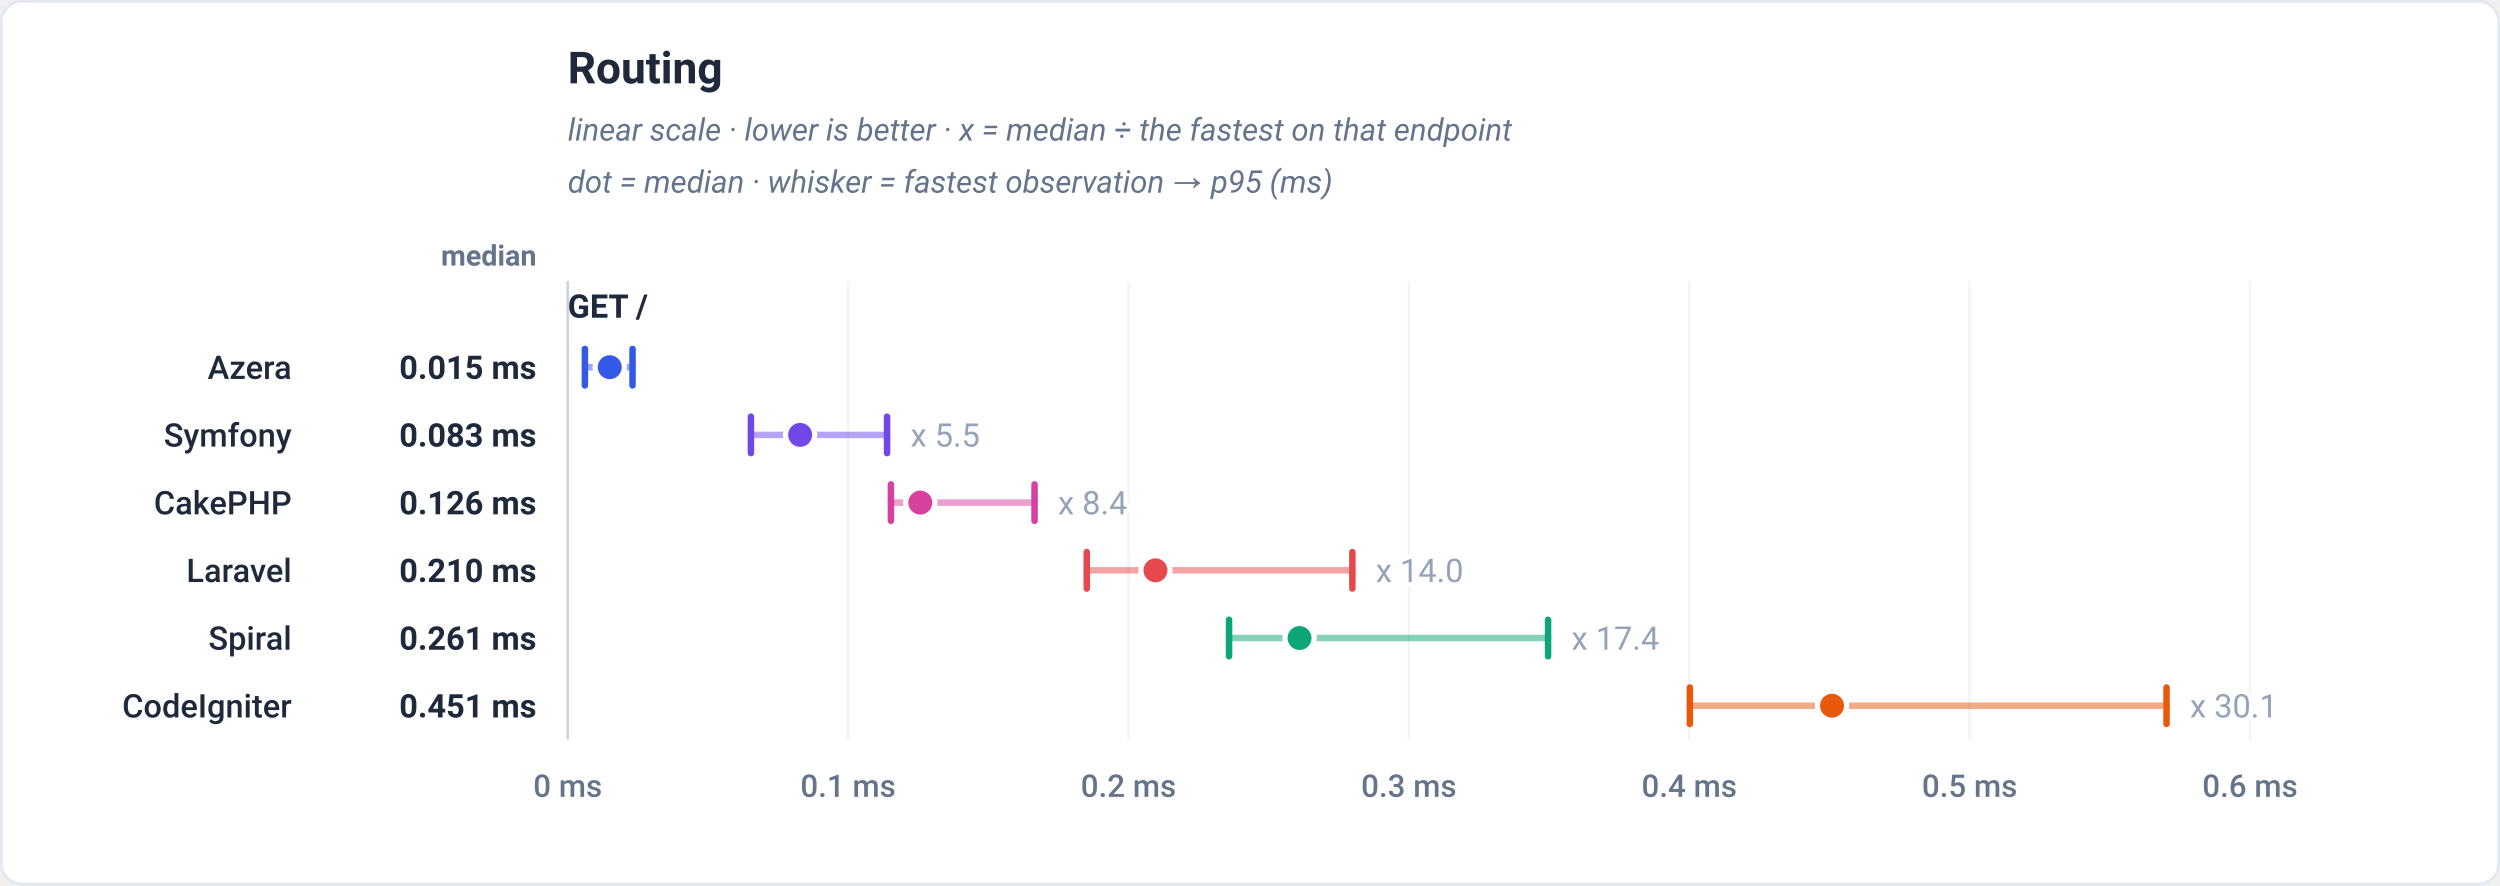
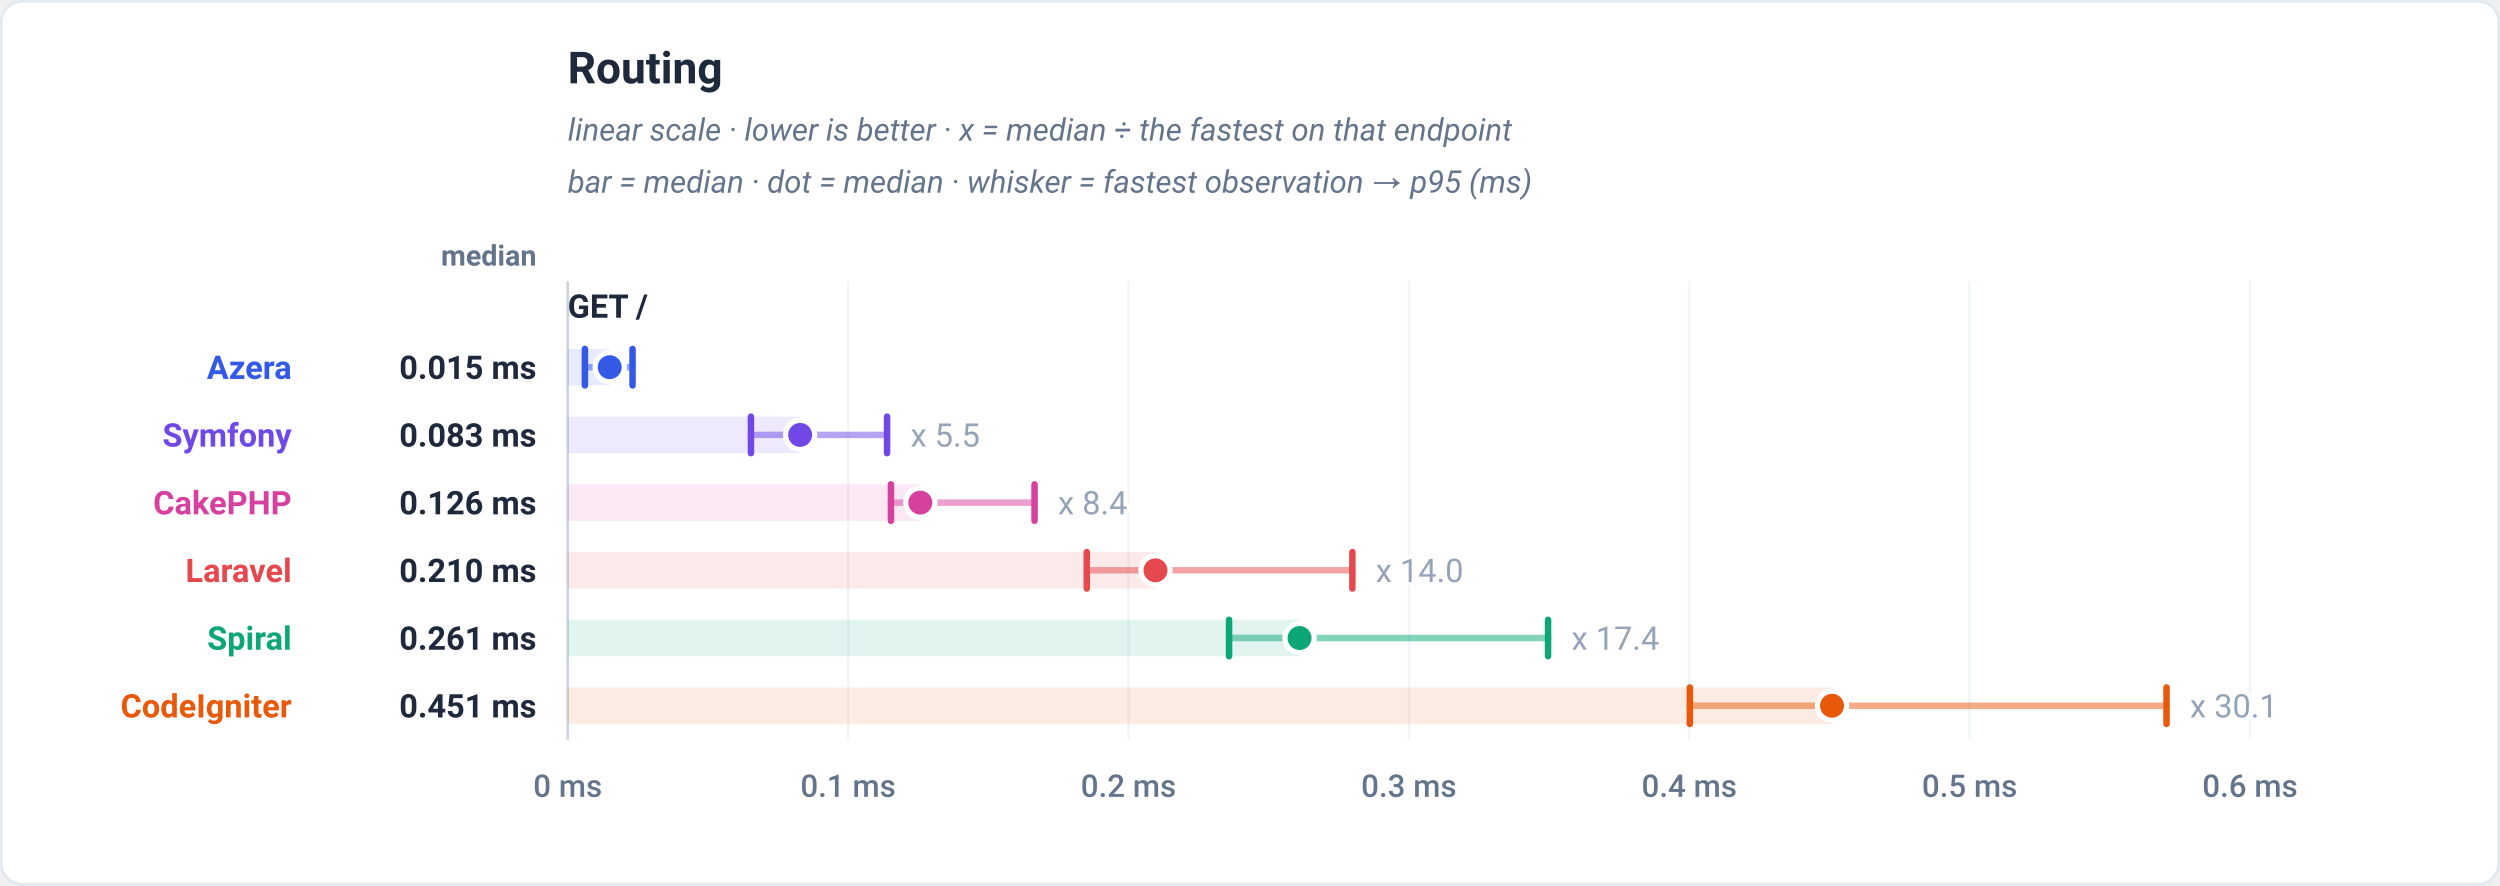
<svg xmlns="http://www.w3.org/2000/svg" viewBox="0 0 960 340" width="960" height="340" role="img" font-family="-apple-system,BlinkMacSystemFont,'Segoe UI',Roboto,Helvetica,Arial,sans-serif">
  <rect x="0.5" y="0.5" width="959" height="339" rx="8" fill="#ffffff" stroke="#e2e8f0" />
  <text x="218" y="32" font-family="-apple-system,BlinkMacSystemFont,'Segoe UI',Roboto,Helvetica,Arial,sans-serif" font-size="17" font-weight="700" fill="#1e293b" text-anchor="start">Routing</text>
  <text x="218" y="54" font-family="-apple-system,BlinkMacSystemFont,'Segoe UI',Roboto,Helvetica,Arial,sans-serif" font-size="12" font-weight="400" fill="#64748b" text-anchor="start" font-style="italic">linear scale · lower is better · x = median ÷ the fastest on that endpoint</text>
-   <text x="218" y="74" font-family="-apple-system,BlinkMacSystemFont,'Segoe UI',Roboto,Helvetica,Arial,sans-serif" font-size="12" font-weight="400" fill="#64748b" text-anchor="start" font-style="italic">dot = median · whisker = fastest observation → p95 (ms)</text>
+   <text x="218" y="74" font-family="-apple-system,BlinkMacSystemFont,'Segoe UI',Roboto,Helvetica,Arial,sans-serif" font-size="12" font-weight="400" fill="#64748b" text-anchor="start" font-style="italic">bar = median · dot = median · whisker = fastest observation → p95 (ms)</text>
  <text x="206" y="102" font-family="-apple-system,BlinkMacSystemFont,'Segoe UI',Roboto,Helvetica,Arial,sans-serif" font-size="11" font-weight="600" fill="#64748b" text-anchor="end">median</text>
  <line x1="218" y1="108" x2="218" y2="284" stroke="#f1f5f9" stroke-width="1" />
  <text x="218" y="306" font-family="-apple-system,BlinkMacSystemFont,'Segoe UI',Roboto,Helvetica,Arial,sans-serif" font-size="12" font-weight="500" fill="#64748b" text-anchor="middle">0 ms</text>
  <line x1="325.67" y1="108" x2="325.67" y2="284" stroke="#f1f5f9" stroke-width="1" />
  <text x="325.67" y="306" font-family="-apple-system,BlinkMacSystemFont,'Segoe UI',Roboto,Helvetica,Arial,sans-serif" font-size="12" font-weight="500" fill="#64748b" text-anchor="middle">0.1 ms</text>
  <line x1="433.33" y1="108" x2="433.33" y2="284" stroke="#f1f5f9" stroke-width="1" />
  <text x="433.33" y="306" font-family="-apple-system,BlinkMacSystemFont,'Segoe UI',Roboto,Helvetica,Arial,sans-serif" font-size="12" font-weight="500" fill="#64748b" text-anchor="middle">0.2 ms</text>
  <line x1="541" y1="108" x2="541" y2="284" stroke="#f1f5f9" stroke-width="1" />
  <text x="541" y="306" font-family="-apple-system,BlinkMacSystemFont,'Segoe UI',Roboto,Helvetica,Arial,sans-serif" font-size="12" font-weight="500" fill="#64748b" text-anchor="middle">0.3 ms</text>
  <line x1="648.67" y1="108" x2="648.67" y2="284" stroke="#f1f5f9" stroke-width="1" />
  <text x="648.67" y="306" font-family="-apple-system,BlinkMacSystemFont,'Segoe UI',Roboto,Helvetica,Arial,sans-serif" font-size="12" font-weight="500" fill="#64748b" text-anchor="middle">0.4 ms</text>
  <line x1="756.33" y1="108" x2="756.33" y2="284" stroke="#f1f5f9" stroke-width="1" />
  <text x="756.33" y="306" font-family="-apple-system,BlinkMacSystemFont,'Segoe UI',Roboto,Helvetica,Arial,sans-serif" font-size="12" font-weight="500" fill="#64748b" text-anchor="middle">0.5 ms</text>
  <line x1="864" y1="108" x2="864" y2="284" stroke="#f1f5f9" stroke-width="1" />
  <text x="864" y="306" font-family="-apple-system,BlinkMacSystemFont,'Segoe UI',Roboto,Helvetica,Arial,sans-serif" font-size="12" font-weight="500" fill="#64748b" text-anchor="middle">0.6 ms</text>
  <line x1="218" y1="108" x2="218" y2="284" stroke="#cbd5e1" stroke-width="1" />
  <text x="218" y="122" font-family="-apple-system,BlinkMacSystemFont,'Segoe UI',Roboto,Helvetica,Arial,sans-serif" font-size="12.5" font-weight="700" fill="#1e293b" text-anchor="start">GET /</text>
-   <line x1="224.6" y1="141" x2="242.89" y2="141" stroke="#3459e6" stroke-width="2.5" stroke-linecap="round" stroke-opacity="0.5" />
+   <rect x="218" y="134" width="16.13" height="14" fill="#3459e6" fill-opacity="0.12" />
+   <line x1="224.6" y1="141" x2="242.89" y2="141" stroke="#3459e6" stroke-width="2.5" stroke-linecap="round" opacity="0.5" />
  <line x1="224.6" y1="134" x2="224.6" y2="148" stroke="#3459e6" stroke-width="2.5" stroke-linecap="round" />
  <line x1="242.89" y1="134" x2="242.89" y2="148" stroke="#3459e6" stroke-width="2.5" stroke-linecap="round" />
  <circle cx="234.13" cy="141" r="5.6" fill="#3459e6" stroke="#ffffff" stroke-width="2" />
-   <text x="112" y="145.5" font-family="-apple-system,BlinkMacSystemFont,'Segoe UI',Roboto,Helvetica,Arial,sans-serif" font-size="12.5" font-weight="500" fill="#1e293b" text-anchor="end">Azera</text>
+   <text x="112" y="145.5" font-family="-apple-system,BlinkMacSystemFont,'Segoe UI',Roboto,Helvetica,Arial,sans-serif" font-size="12.5" font-weight="700" fill="#3459e6" text-anchor="end">Azera</text>
  <text x="206" y="145.5" font-family="-apple-system,BlinkMacSystemFont,'Segoe UI',Roboto,Helvetica,Arial,sans-serif" font-size="12.5" font-weight="700" fill="#1e293b" text-anchor="end">0.015 ms</text>
-   <line x1="288.36" y1="167" x2="340.63" y2="167" stroke="#7048e8" stroke-width="2.5" stroke-linecap="round" stroke-opacity="0.5" />
+   <rect x="218" y="160" width="89.25" height="14" fill="#7048e8" fill-opacity="0.12" />
+   <line x1="288.36" y1="167" x2="340.63" y2="167" stroke="#7048e8" stroke-width="2.5" stroke-linecap="round" opacity="0.5" />
  <line x1="288.36" y1="160" x2="288.36" y2="174" stroke="#7048e8" stroke-width="2.5" stroke-linecap="round" />
  <line x1="340.63" y1="160" x2="340.63" y2="174" stroke="#7048e8" stroke-width="2.5" stroke-linecap="round" />
  <circle cx="307.25" cy="167" r="5.6" fill="#7048e8" stroke="#ffffff" stroke-width="2" />
  <text x="349.63" y="171.5" font-family="-apple-system,BlinkMacSystemFont,'Segoe UI',Roboto,Helvetica,Arial,sans-serif" font-size="12.5" font-weight="400" fill="#94a3b8" text-anchor="start" stroke="#ffffff" stroke-width="3" paint-order="stroke" stroke-linejoin="round">x 5.5</text>
-   <text x="112" y="171.5" font-family="-apple-system,BlinkMacSystemFont,'Segoe UI',Roboto,Helvetica,Arial,sans-serif" font-size="12.5" font-weight="500" fill="#1e293b" text-anchor="end">Symfony</text>
+   <text x="112" y="171.5" font-family="-apple-system,BlinkMacSystemFont,'Segoe UI',Roboto,Helvetica,Arial,sans-serif" font-size="12.5" font-weight="700" fill="#7048e8" text-anchor="end">Symfony</text>
  <text x="206" y="171.5" font-family="-apple-system,BlinkMacSystemFont,'Segoe UI',Roboto,Helvetica,Arial,sans-serif" font-size="12.5" font-weight="700" fill="#1e293b" text-anchor="end">0.083 ms</text>
-   <line x1="342.12" y1="193" x2="397.27" y2="193" stroke="#d6409f" stroke-width="2.5" stroke-linecap="round" stroke-opacity="0.5" />
+   <rect x="218" y="186" width="135.39" height="14" fill="#d6409f" fill-opacity="0.12" />
+   <line x1="342.12" y1="193" x2="397.27" y2="193" stroke="#d6409f" stroke-width="2.5" stroke-linecap="round" opacity="0.5" />
  <line x1="342.12" y1="186" x2="342.12" y2="200" stroke="#d6409f" stroke-width="2.5" stroke-linecap="round" />
  <line x1="397.27" y1="186" x2="397.27" y2="200" stroke="#d6409f" stroke-width="2.5" stroke-linecap="round" />
  <circle cx="353.39" cy="193" r="5.6" fill="#d6409f" stroke="#ffffff" stroke-width="2" />
  <text x="406.27" y="197.5" font-family="-apple-system,BlinkMacSystemFont,'Segoe UI',Roboto,Helvetica,Arial,sans-serif" font-size="12.5" font-weight="400" fill="#94a3b8" text-anchor="start" stroke="#ffffff" stroke-width="3" paint-order="stroke" stroke-linejoin="round">x 8.4</text>
-   <text x="112" y="197.5" font-family="-apple-system,BlinkMacSystemFont,'Segoe UI',Roboto,Helvetica,Arial,sans-serif" font-size="12.5" font-weight="500" fill="#1e293b" text-anchor="end">CakePHP</text>
+   <text x="112" y="197.5" font-family="-apple-system,BlinkMacSystemFont,'Segoe UI',Roboto,Helvetica,Arial,sans-serif" font-size="12.5" font-weight="700" fill="#d6409f" text-anchor="end">CakePHP</text>
  <text x="206" y="197.5" font-family="-apple-system,BlinkMacSystemFont,'Segoe UI',Roboto,Helvetica,Arial,sans-serif" font-size="12.5" font-weight="700" fill="#1e293b" text-anchor="end">0.126 ms</text>
-   <line x1="417.32" y1="219" x2="519.31" y2="219" stroke="#e5484d" stroke-width="2.5" stroke-linecap="round" stroke-opacity="0.5" />
+   <rect x="218" y="212" width="225.7" height="14" fill="#e5484d" fill-opacity="0.12" />
+   <line x1="417.32" y1="219" x2="519.31" y2="219" stroke="#e5484d" stroke-width="2.5" stroke-linecap="round" opacity="0.5" />
  <line x1="417.32" y1="212" x2="417.32" y2="226" stroke="#e5484d" stroke-width="2.5" stroke-linecap="round" />
  <line x1="519.31" y1="212" x2="519.31" y2="226" stroke="#e5484d" stroke-width="2.5" stroke-linecap="round" />
  <circle cx="443.7" cy="219" r="5.6" fill="#e5484d" stroke="#ffffff" stroke-width="2" />
  <text x="528.31" y="223.5" font-family="-apple-system,BlinkMacSystemFont,'Segoe UI',Roboto,Helvetica,Arial,sans-serif" font-size="12.5" font-weight="400" fill="#94a3b8" text-anchor="start" stroke="#ffffff" stroke-width="3" paint-order="stroke" stroke-linejoin="round">x 14.0</text>
-   <text x="112" y="223.5" font-family="-apple-system,BlinkMacSystemFont,'Segoe UI',Roboto,Helvetica,Arial,sans-serif" font-size="12.5" font-weight="500" fill="#1e293b" text-anchor="end">Laravel</text>
+   <text x="112" y="223.5" font-family="-apple-system,BlinkMacSystemFont,'Segoe UI',Roboto,Helvetica,Arial,sans-serif" font-size="12.5" font-weight="700" fill="#e5484d" text-anchor="end">Laravel</text>
  <text x="206" y="223.5" font-family="-apple-system,BlinkMacSystemFont,'Segoe UI',Roboto,Helvetica,Arial,sans-serif" font-size="12.5" font-weight="700" fill="#1e293b" text-anchor="end">0.210 ms</text>
-   <line x1="471.96" y1="245" x2="594.46" y2="245" stroke="#0ca678" stroke-width="2.5" stroke-linecap="round" stroke-opacity="0.5" />
+   <rect x="218" y="238" width="281.02" height="14" fill="#0ca678" fill-opacity="0.12" />
+   <line x1="471.96" y1="245" x2="594.46" y2="245" stroke="#0ca678" stroke-width="2.5" stroke-linecap="round" opacity="0.5" />
  <line x1="471.96" y1="238" x2="471.96" y2="252" stroke="#0ca678" stroke-width="2.5" stroke-linecap="round" />
  <line x1="594.46" y1="238" x2="594.46" y2="252" stroke="#0ca678" stroke-width="2.5" stroke-linecap="round" />
  <circle cx="499.02" cy="245" r="5.6" fill="#0ca678" stroke="#ffffff" stroke-width="2" />
  <text x="603.46" y="249.5" font-family="-apple-system,BlinkMacSystemFont,'Segoe UI',Roboto,Helvetica,Arial,sans-serif" font-size="12.5" font-weight="400" fill="#94a3b8" text-anchor="start" stroke="#ffffff" stroke-width="3" paint-order="stroke" stroke-linejoin="round">x 17.4</text>
-   <text x="112" y="249.5" font-family="-apple-system,BlinkMacSystemFont,'Segoe UI',Roboto,Helvetica,Arial,sans-serif" font-size="12.5" font-weight="500" fill="#1e293b" text-anchor="end">Spiral</text>
+   <text x="112" y="249.5" font-family="-apple-system,BlinkMacSystemFont,'Segoe UI',Roboto,Helvetica,Arial,sans-serif" font-size="12.5" font-weight="700" fill="#0ca678" text-anchor="end">Spiral</text>
  <text x="206" y="249.5" font-family="-apple-system,BlinkMacSystemFont,'Segoe UI',Roboto,Helvetica,Arial,sans-serif" font-size="12.5" font-weight="700" fill="#1e293b" text-anchor="end">0.261 ms</text>
-   <line x1="648.9" y1="271" x2="831.95" y2="271" stroke="#e8590c" stroke-width="2.5" stroke-linecap="round" stroke-opacity="0.5" />
+   <rect x="218" y="264" width="485.49" height="14" fill="#e8590c" fill-opacity="0.12" />
+   <line x1="648.9" y1="271" x2="831.95" y2="271" stroke="#e8590c" stroke-width="2.5" stroke-linecap="round" opacity="0.5" />
  <line x1="648.9" y1="264" x2="648.9" y2="278" stroke="#e8590c" stroke-width="2.5" stroke-linecap="round" />
  <line x1="831.95" y1="264" x2="831.95" y2="278" stroke="#e8590c" stroke-width="2.5" stroke-linecap="round" />
  <circle cx="703.49" cy="271" r="5.6" fill="#e8590c" stroke="#ffffff" stroke-width="2" />
  <text x="840.95" y="275.5" font-family="-apple-system,BlinkMacSystemFont,'Segoe UI',Roboto,Helvetica,Arial,sans-serif" font-size="12.5" font-weight="400" fill="#94a3b8" text-anchor="start" stroke="#ffffff" stroke-width="3" paint-order="stroke" stroke-linejoin="round">x 30.1</text>
-   <text x="112" y="275.5" font-family="-apple-system,BlinkMacSystemFont,'Segoe UI',Roboto,Helvetica,Arial,sans-serif" font-size="12.5" font-weight="500" fill="#1e293b" text-anchor="end">CodeIgniter</text>
+   <text x="112" y="275.5" font-family="-apple-system,BlinkMacSystemFont,'Segoe UI',Roboto,Helvetica,Arial,sans-serif" font-size="12.5" font-weight="700" fill="#e8590c" text-anchor="end">CodeIgniter</text>
  <text x="206" y="275.5" font-family="-apple-system,BlinkMacSystemFont,'Segoe UI',Roboto,Helvetica,Arial,sans-serif" font-size="12.5" font-weight="700" fill="#1e293b" text-anchor="end">0.451 ms</text>
</svg>
